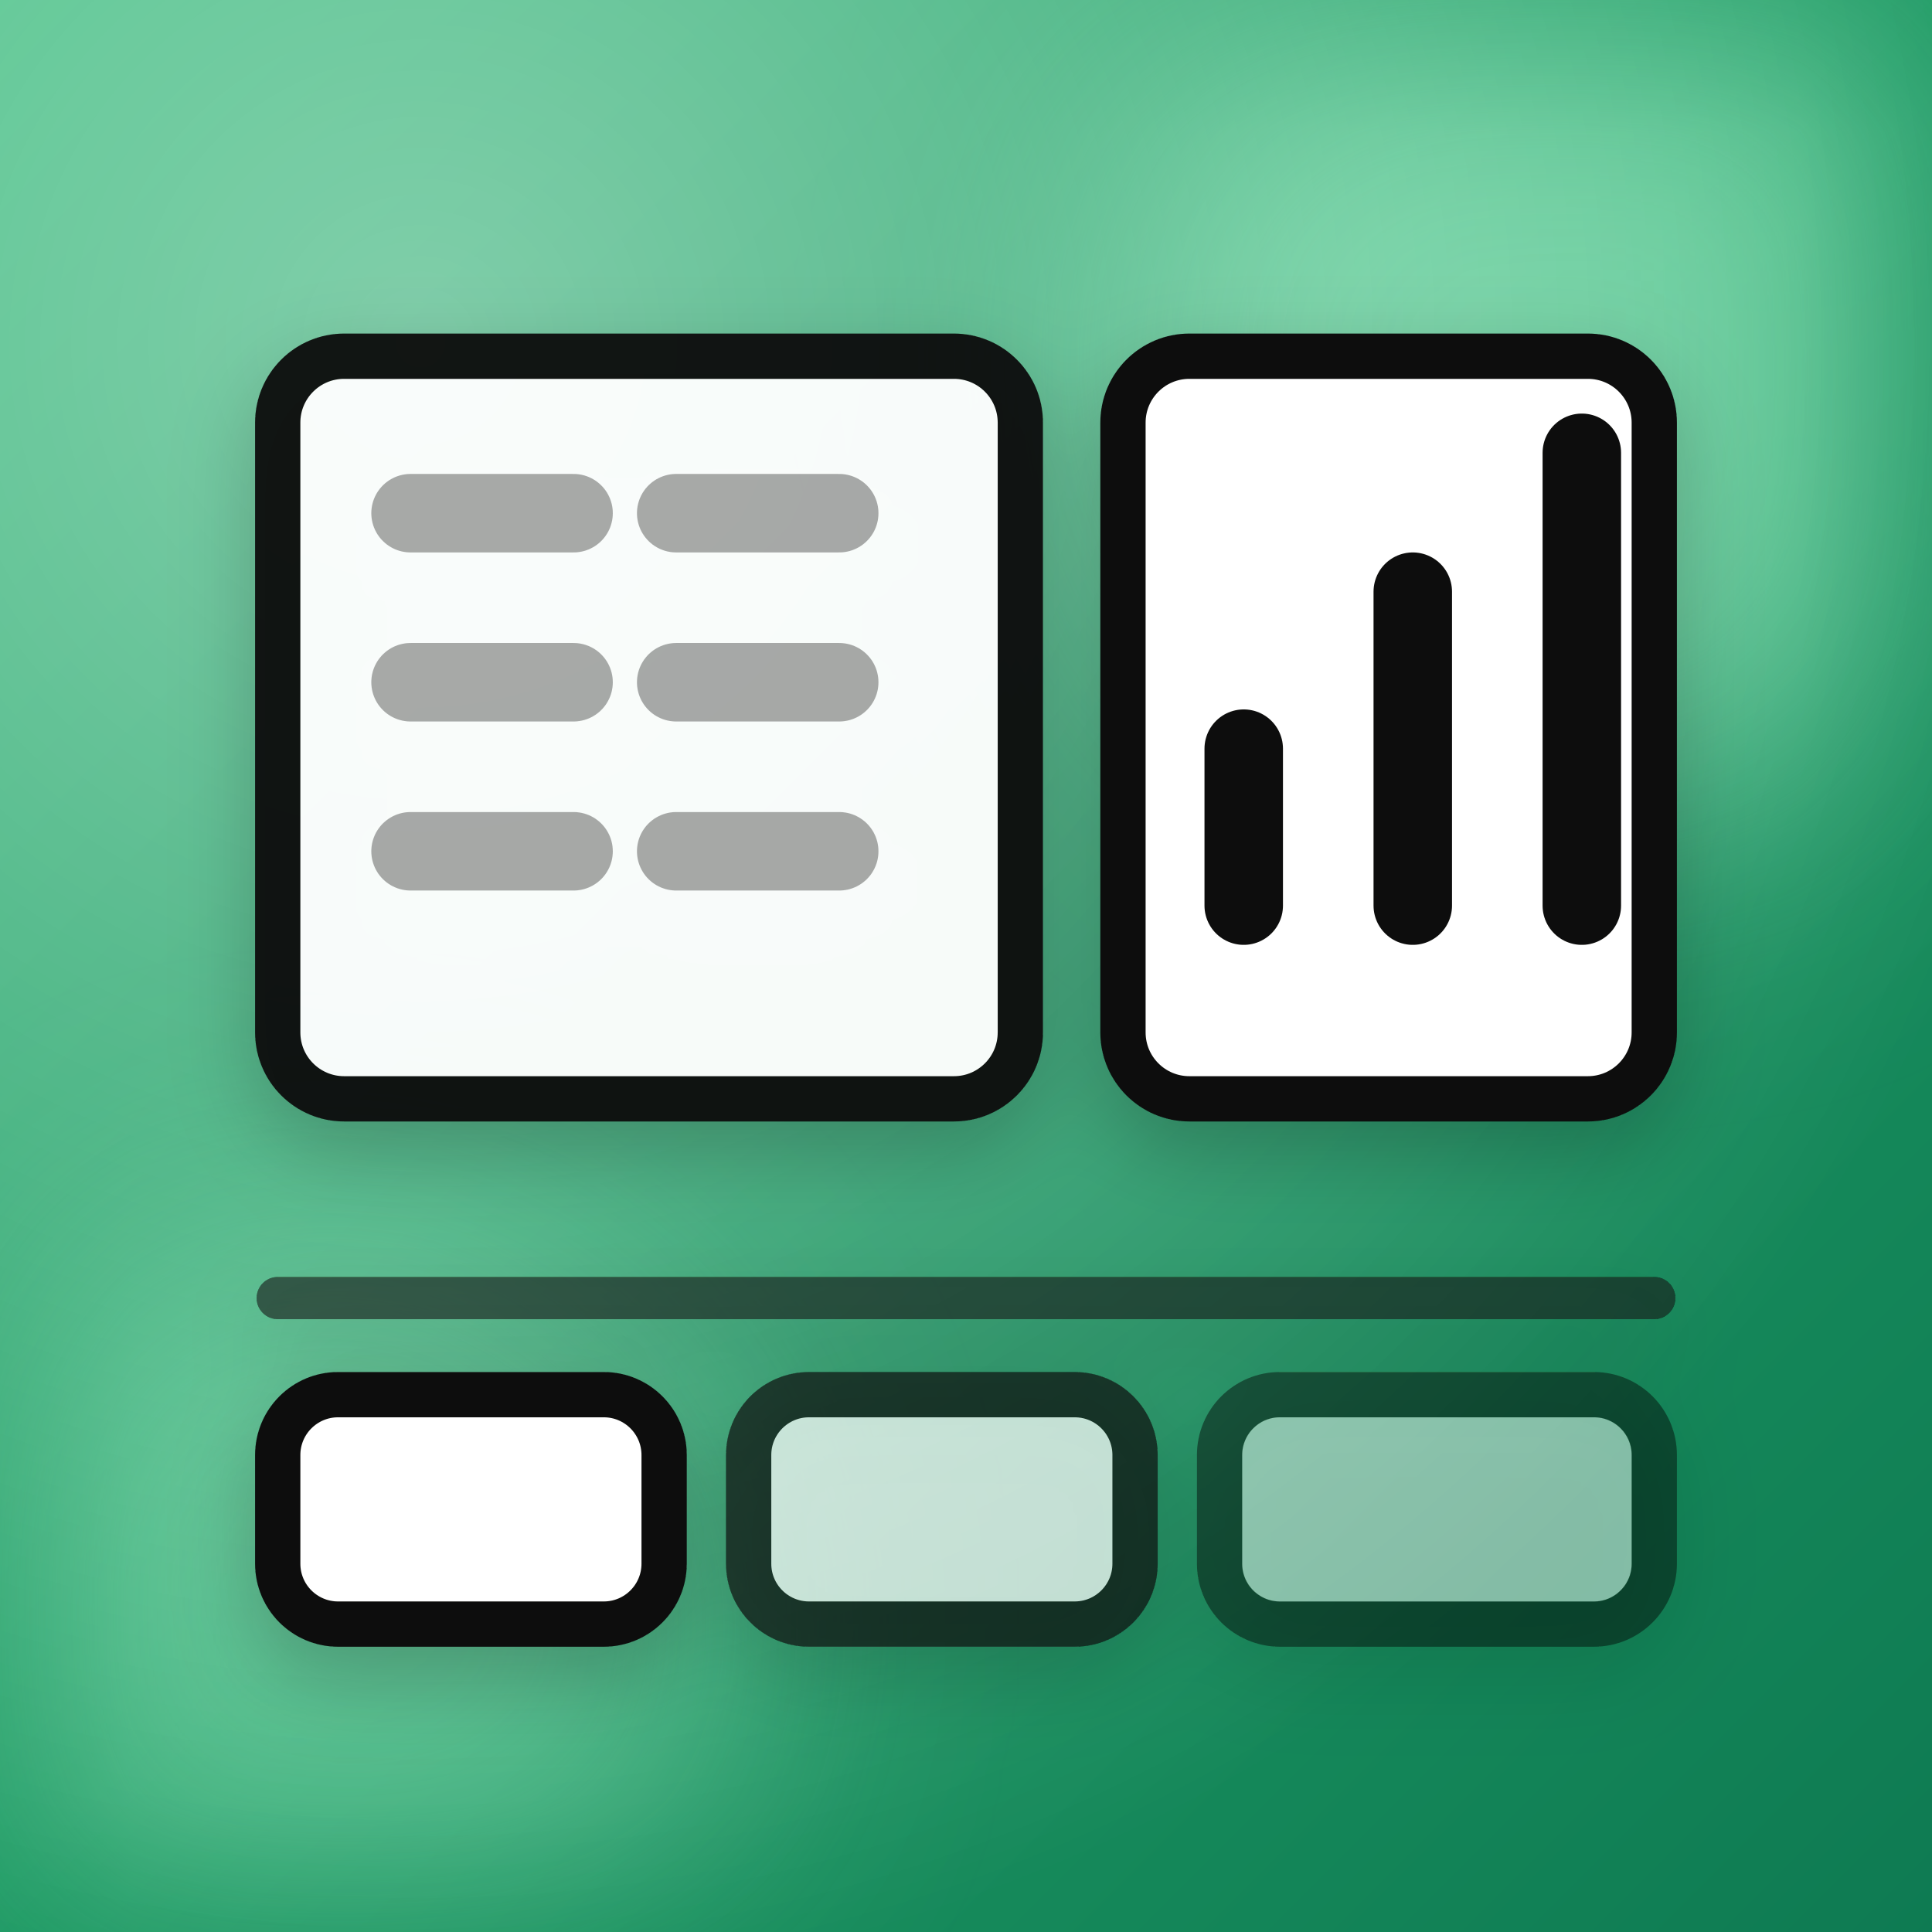
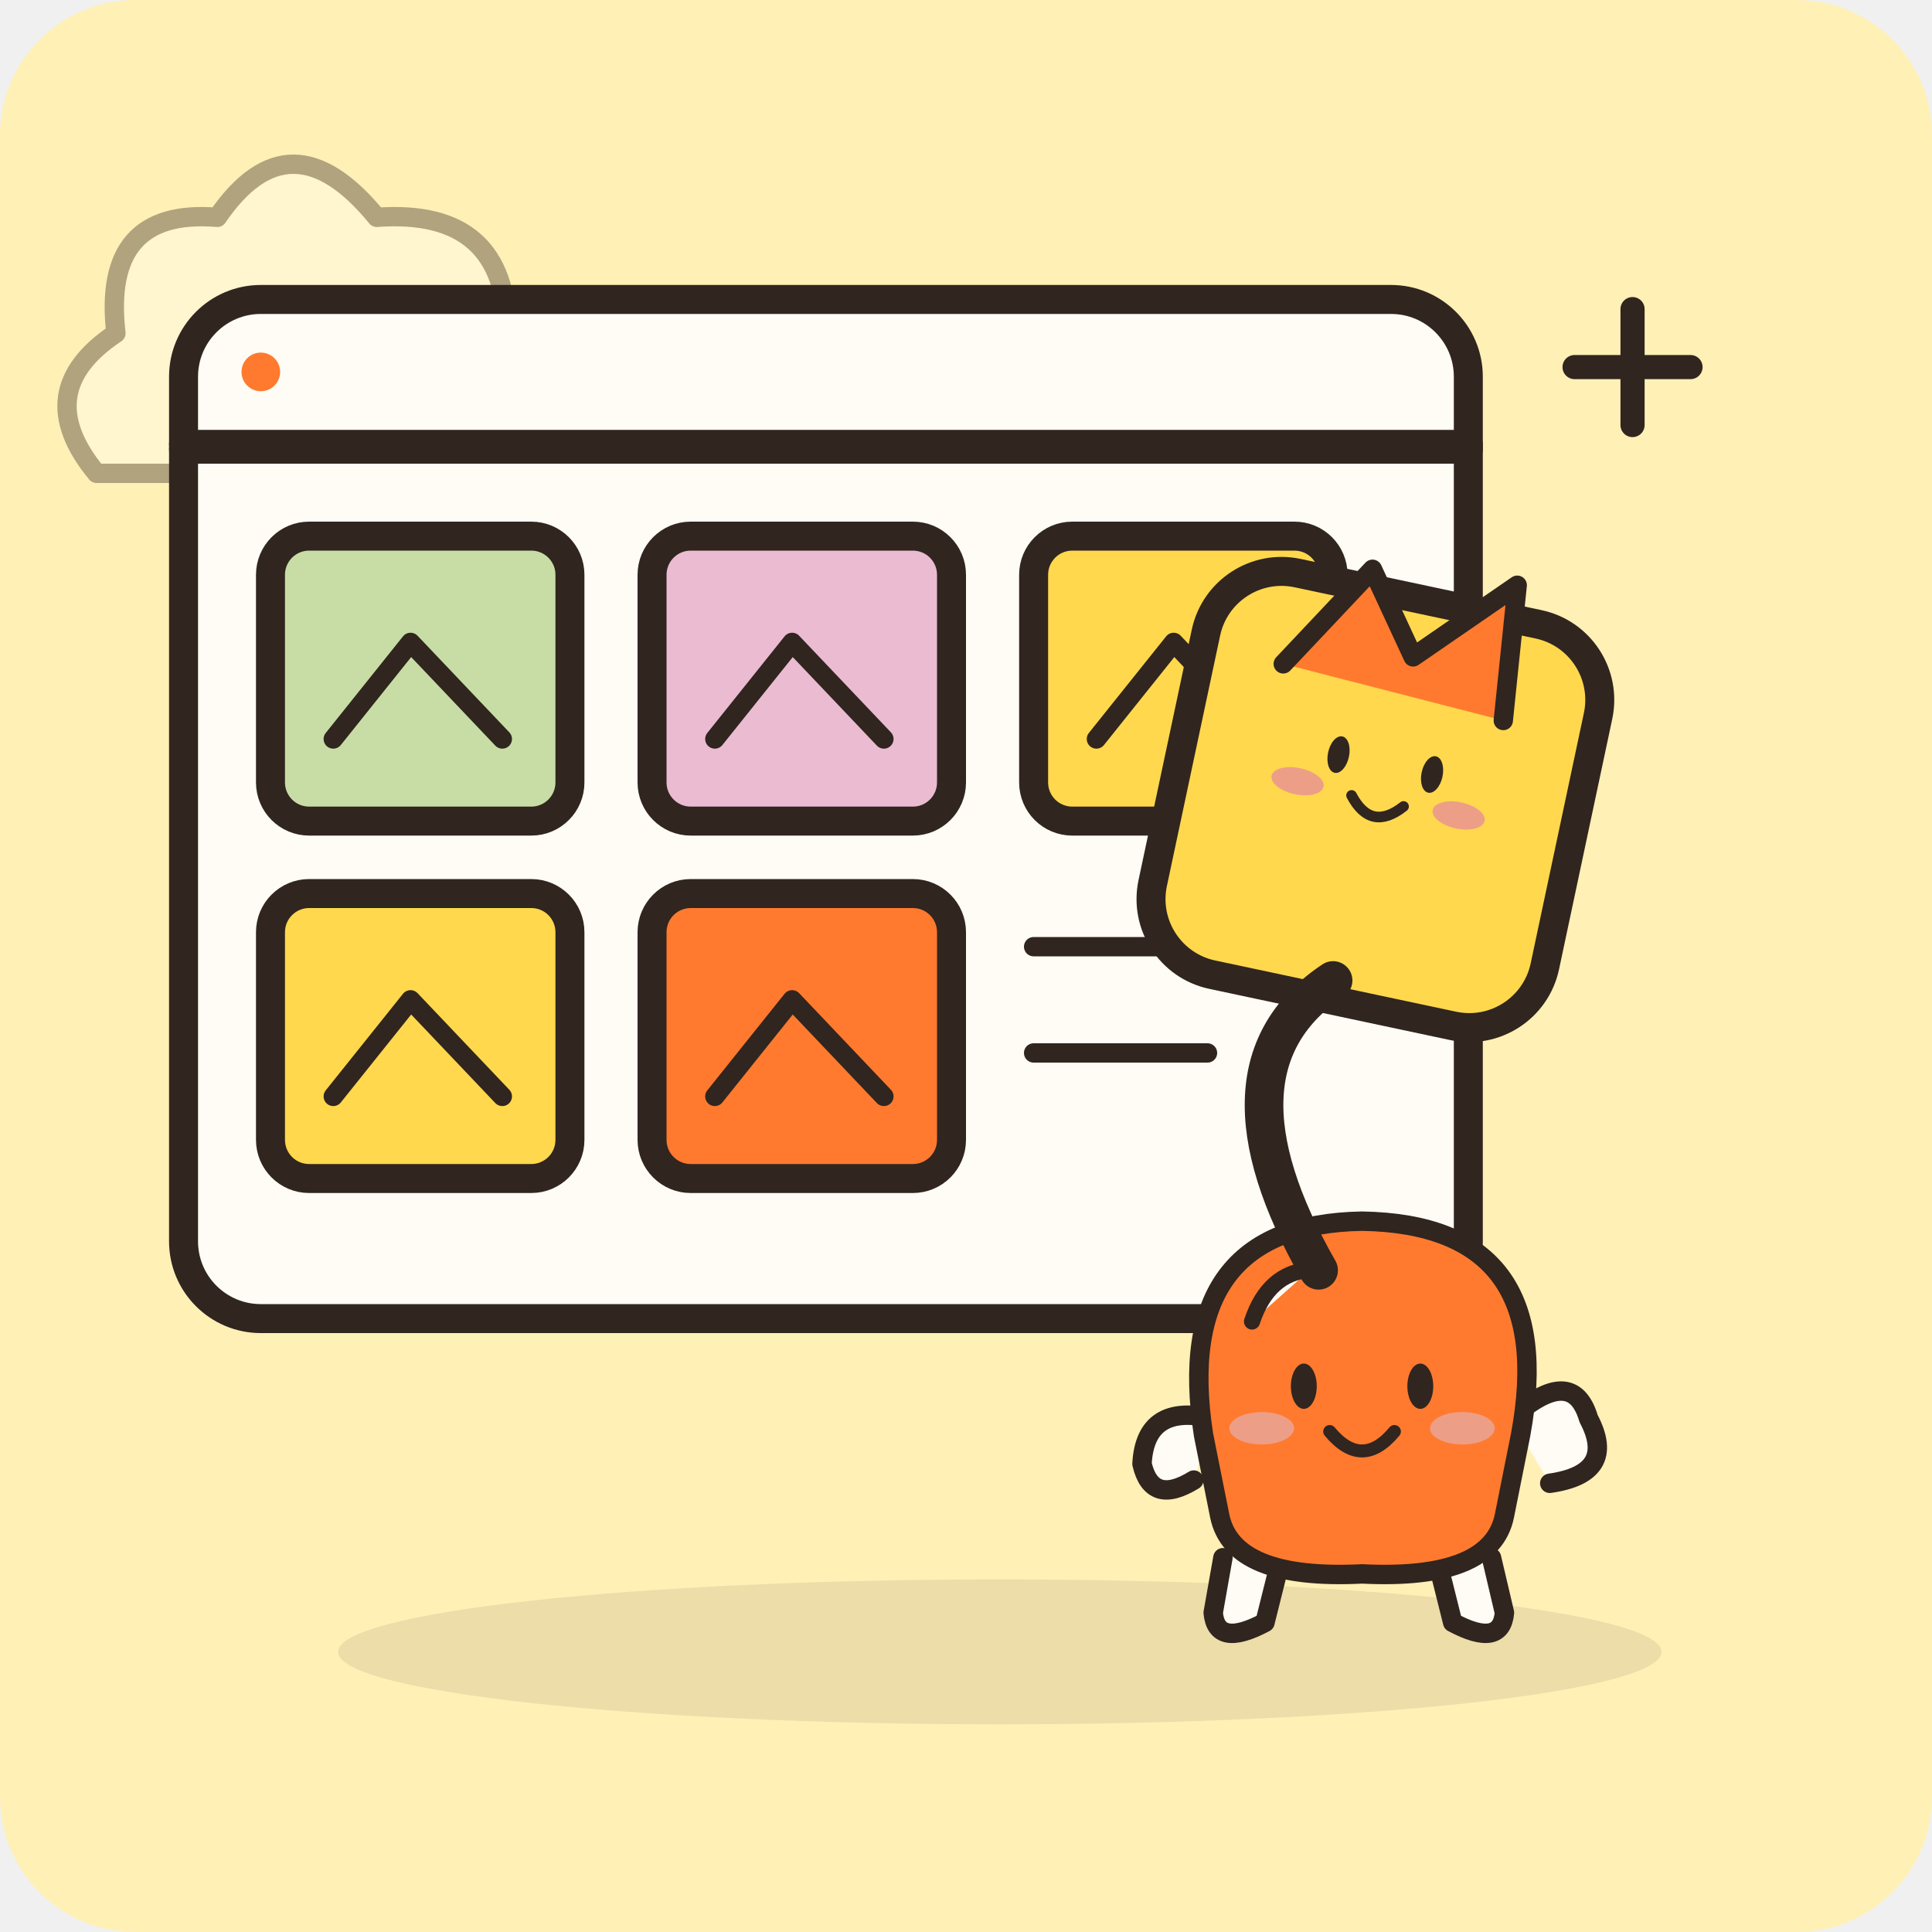
- <svg xmlns="http://www.w3.org/2000/svg" viewBox="0 0 640 640" width="640" height="640" role="img">
-   <defs>
-     <linearGradient id="g" x1="0" y1="0" x2="1" y2="1">
-       <stop offset="0" stop-color="#2bb673" />
-       <stop offset="1" stop-color="#0e7a52" />
-     </linearGradient>
-     <radialGradient id="h" cx="22%" cy="18%" r="85%">
-       <stop offset="0" stop-color="#fff" stop-opacity=".42" />
-       <stop offset="1" stop-color="#fff" stop-opacity="0" />
-     </radialGradient>
-     <filter id="b" x="-40%" y="-40%" width="180%" height="180%">
-       <feGaussianBlur stdDeviation="46" />
-     </filter>
-     <filter id="s" x="-30%" y="-30%" width="160%" height="160%">
-       <feDropShadow dx="0" dy="10" stdDeviation="14" flood-color="#000" flood-opacity=".22" />
-     </filter>
-   </defs>
-   <rect width="640" height="640" fill="url(#g)" />
-   <circle cx="520" cy="120" r="150" fill="#9df5c6" opacity=".55" filter="url(#b)" />
-   <circle cx="110" cy="540" r="130" fill="#9df5c6" opacity=".40" filter="url(#b)" />
-   <rect width="640" height="640" fill="url(#h)" />
-   <g filter="url(#s)" fill="none" stroke="#10100e" stroke-width="15" stroke-linecap="round" stroke-linejoin="round">
-     <rect x="92" y="118" width="246" height="246" rx="22" fill="#ffffff" opacity=".95" />
-     <path d="M136 170h54M224 170h54M136 226h54M224 226h54M136 282h54M224 282h54" stroke-width="26" opacity=".35" />
-     <rect x="372" y="118" width="176" height="246" rx="22" fill="#ffffff" />
-     <path d="M412 300v-52M468 300v-104M524 300v-150" stroke-width="26" />
-     <path d="M92 430h456" stroke-width="14" opacity=".6" />
-     <rect x="92" y="462" width="128" height="76" rx="20" fill="#ffffff" />
-     <rect x="248" y="462" width="128" height="76" rx="20" fill="#ffffff" opacity=".7" />
-     <rect x="404" y="462" width="144" height="76" rx="20" fill="#ffffff" opacity=".45" />
+ <svg xmlns="http://www.w3.org/2000/svg" viewBox="0 0 400 400" role="img" aria-labelledby="title">
+   <g stroke-linejoin="round" stroke-linecap="round">
+     <rect width="400" height="400" rx="28" fill="#FFF0B6" />
+     <ellipse cx="207" cy="342" rx="137" ry="15" fill="#30251F" opacity=".09" />
+     <g opacity=".38">
+       <path d="M20 98 Q6 81 24 69 Q21 43 45 45 Q60 23 78 45 Q105 43 105 69 Q128 82 110 98Z" fill="#FFFCF5" stroke="#30251F" stroke-width="4" stroke-linecap="round" stroke-linejoin="round" />
+     </g>
+     <rect x="38" y="62" width="266" height="211" rx="16" fill="#FFFCF5" stroke="#30251F" stroke-width="6" />
+     <path d="M38 92H304" fill="none" stroke="#30251F" stroke-width="6" stroke-linecap="round" stroke-linejoin="round" />
+     <circle cx="54" cy="77" r="4" fill="#FF7A2F" />
+     <path d="M38 93H304" fill="none" stroke="#30251F" stroke-width="6" stroke-linecap="round" stroke-linejoin="round" />
+     <rect x="56" y="111" width="62" height="59" rx="8" fill="#C8DDA5" stroke="#30251F" stroke-width="6" />
+     <path d="M69 153L85 133L104 153" fill="none" stroke="#30251F" stroke-width="4" stroke-linecap="round" stroke-linejoin="round" />
+     <rect x="135" y="111" width="62" height="59" rx="8" fill="#EABBD1" stroke="#30251F" stroke-width="6" />
+     <path d="M148 153L164 133L183 153" fill="none" stroke="#30251F" stroke-width="4" stroke-linecap="round" stroke-linejoin="round" />
+     <rect x="214" y="111" width="62" height="59" rx="8" fill="#FFD84D" stroke="#30251F" stroke-width="6" />
+     <path d="M227 153L243 133L262 153" fill="none" stroke="#30251F" stroke-width="4" stroke-linecap="round" stroke-linejoin="round" />
+     <rect x="56" y="185" width="62" height="59" rx="8" fill="#FFD84D" stroke="#30251F" stroke-width="6" />
+     <path d="M69 227L85 207L104 227" fill="none" stroke="#30251F" stroke-width="4" stroke-linecap="round" stroke-linejoin="round" />
+     <rect x="135" y="185" width="62" height="59" rx="8" fill="#FF7A2F" stroke="#30251F" stroke-width="6" />
+     <path d="M148 227L164 207L183 227" fill="none" stroke="#30251F" stroke-width="4" stroke-linecap="round" stroke-linejoin="round" />
+     <path d="M214 196H281 M214 218H250" fill="none" stroke="#30251F" stroke-width="4" stroke-linecap="round" stroke-linejoin="round" />
+     <g transform="translate(282 287) scale(0.67)">
+       <path d="M-25 53 L-30 73 Q-45 81 -46 70 L-43 53" fill="#FFFCF5" stroke="#30251F" stroke-width="6" stroke-linecap="round" stroke-linejoin="round" />
+       <path d="M23 53 L28 73 Q43 81 44 70 L40 53" fill="#FFFCF5" stroke="#30251F" stroke-width="6" stroke-linecap="round" stroke-linejoin="round" />
+       <path d="M-46 10 Q-67 5 -68 24 Q-65 37 -52 29" fill="#FFFCF5" stroke="#30251F" stroke-width="6" stroke-linecap="round" stroke-linejoin="round" />
+       <path d="M46 10 Q65 -7 70 10 Q79 27 58 30" fill="#FFFCF5" stroke="#30251F" stroke-width="6" stroke-linecap="round" stroke-linejoin="round" />
+       <path d="M-49 15 Q-59 -50 0 -51 Q61 -50 49 15 L44 40 Q40 60 0 58 Q-40 60 -44 40 Z" fill="#FF7A2F" stroke="#30251F" stroke-width="6" stroke-linecap="round" stroke-linejoin="round" />
+       <path d="M-34 -20 Q-29 -35 -16 -36" fill="#FFFCF5" stroke="#30251F" stroke-width="5" stroke-linecap="round" stroke-linejoin="round" />
+       <g transform="translate(0 0) scale(1)">
+         <ellipse cx="-18" cy="0" rx="4" ry="7" fill="#30251F" />
+         <ellipse cx="18" cy="0" rx="4" ry="7" fill="#30251F" />
+         <ellipse cx="-31" cy="13" rx="10" ry="5" fill="#ED9E87" />
+         <ellipse cx="31" cy="13" rx="10" ry="5" fill="#ED9E87" />
+         <path d="M-10 14 Q0 26 10 14" fill="none" stroke="#30251F" stroke-width="4" stroke-linecap="round" stroke-linejoin="round" />
+       </g>
+     </g>
+     <g transform="rotate(12 285 162)">
+       <rect x="244" y="123" width="83" height="85" rx="16" fill="#FFD84D" stroke="#30251F" stroke-width="6" />
+       <g transform="translate(286 158) scale(0.55)">
+         <ellipse cx="-18" cy="0" rx="4" ry="7" fill="#30251F" />
+         <ellipse cx="18" cy="0" rx="4" ry="7" fill="#30251F" />
+         <ellipse cx="-31" cy="13" rx="10" ry="5" fill="#ED9E87" />
+         <ellipse cx="31" cy="13" rx="10" ry="5" fill="#ED9E87" />
+         <path d="M-10 14 Q0 26 10 14" fill="none" stroke="#30251F" stroke-width="4" stroke-linecap="round" stroke-linejoin="round" />
+       </g>
+       <path d="M261 142L275 119L287 135L305 116L308 144" fill="#FF7A2F" stroke="#30251F" stroke-width="4" stroke-linecap="round" stroke-linejoin="round" />
+     </g>
+     <path d="M273 263Q249 221 276 203" fill="none" stroke="#30251F" stroke-width="8" stroke-linecap="round" stroke-linejoin="round" />
+     <path d="M338 64V88 M326 76H350" fill="none" stroke="#30251F" stroke-width="5" stroke-linecap="round" stroke-linejoin="round" />
  </g>
</svg>
